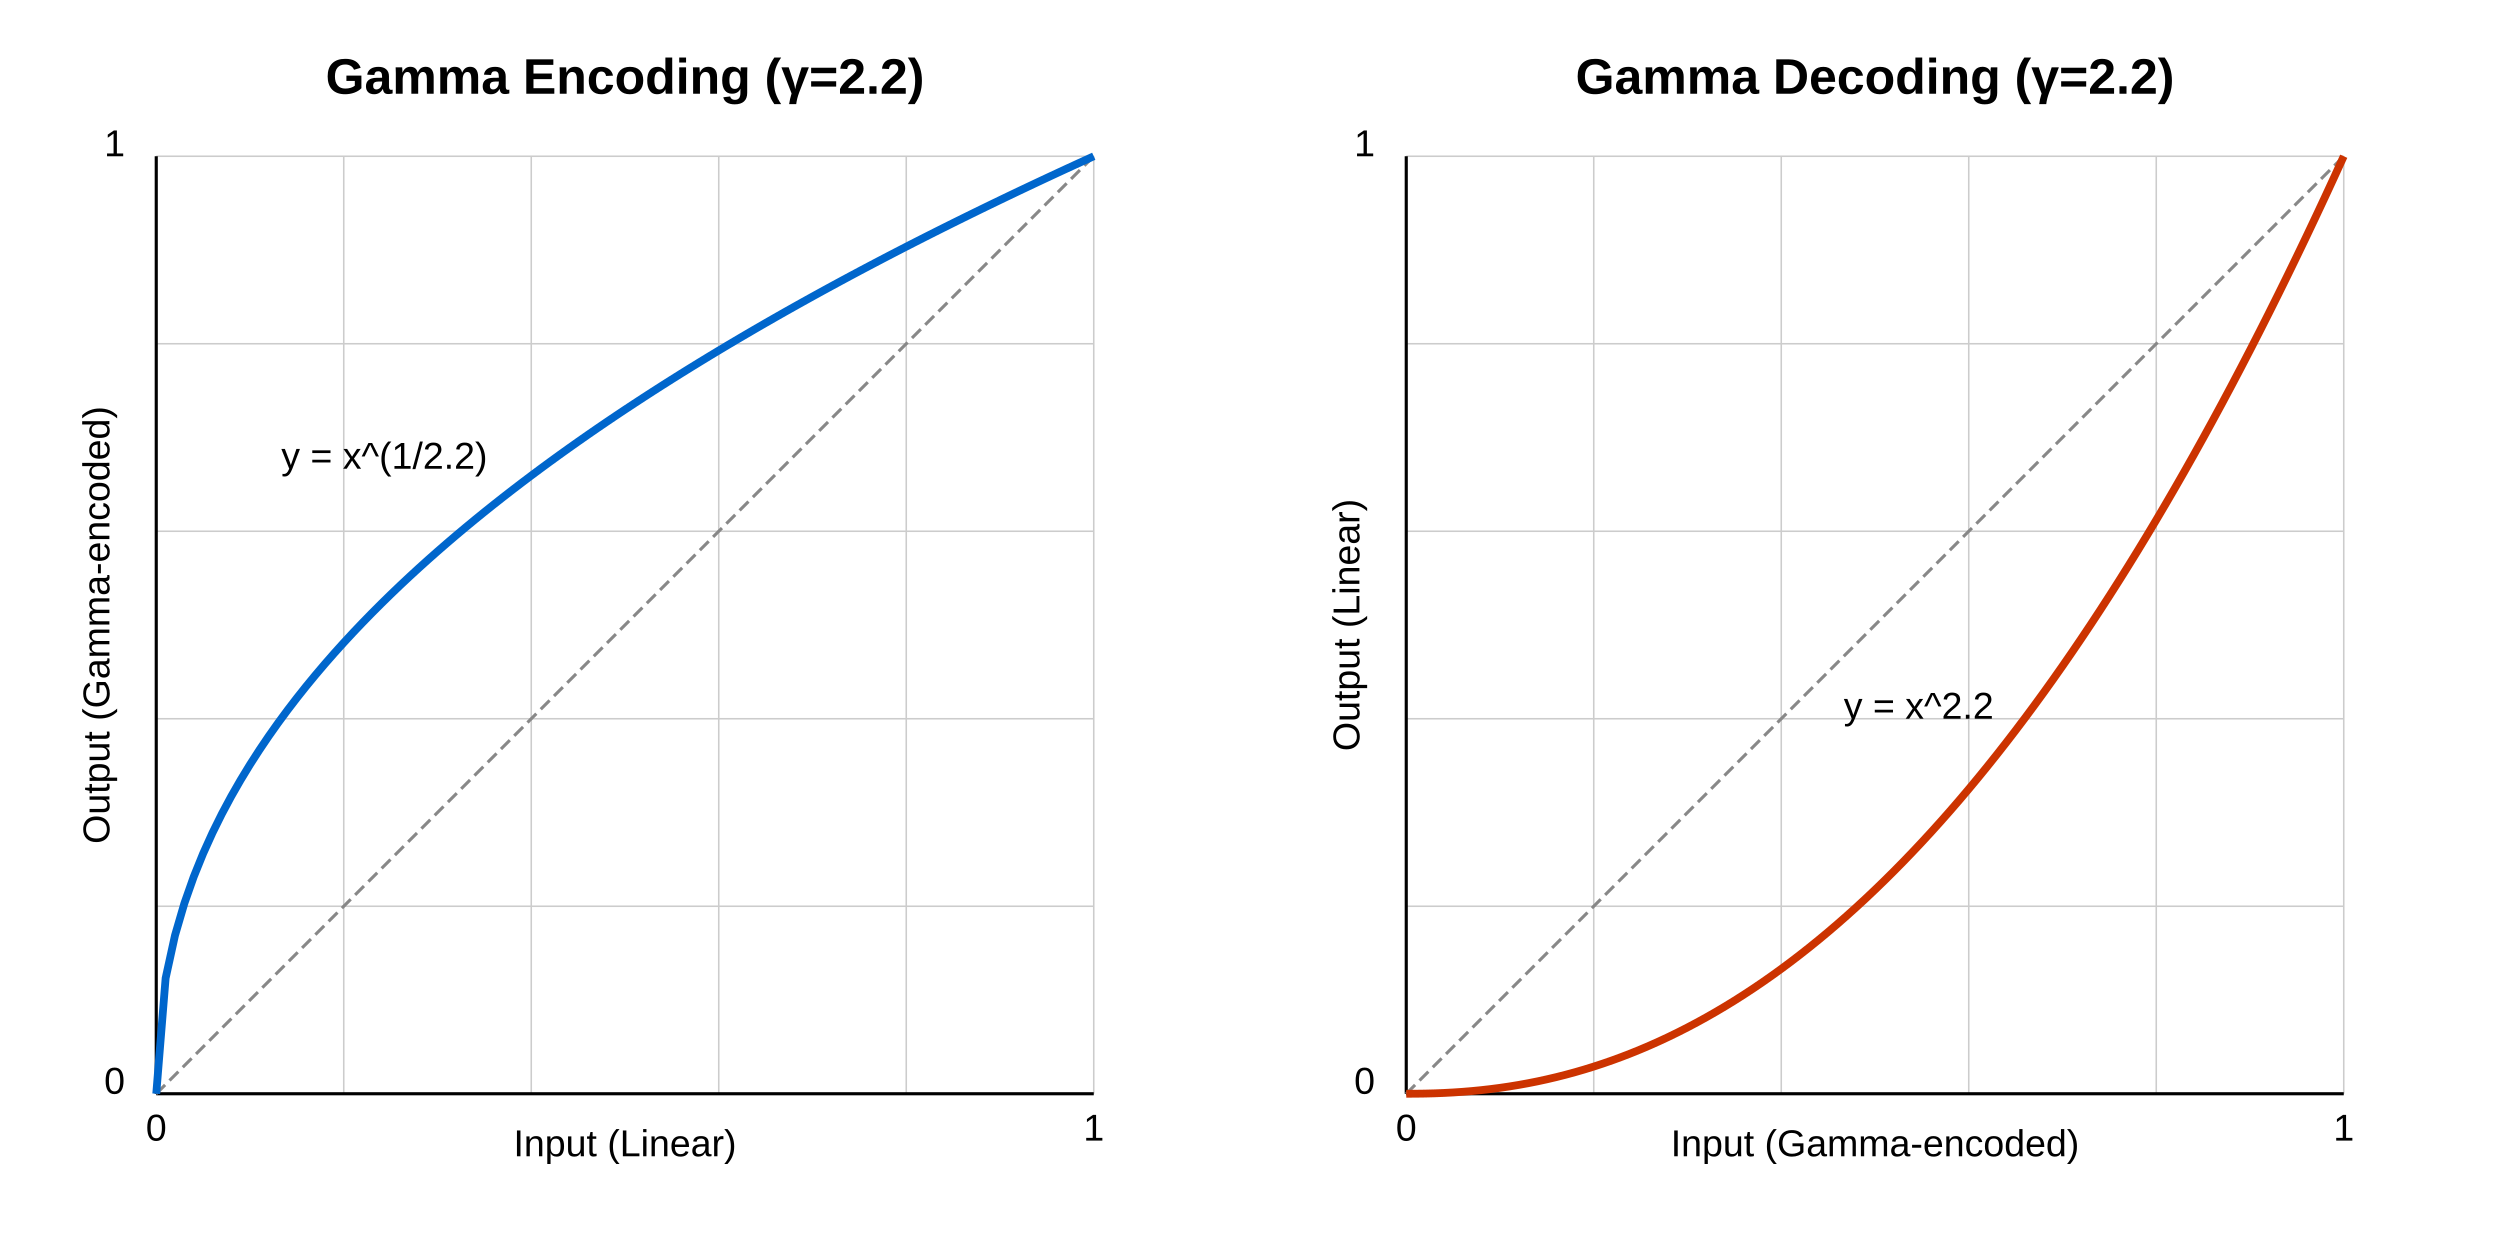
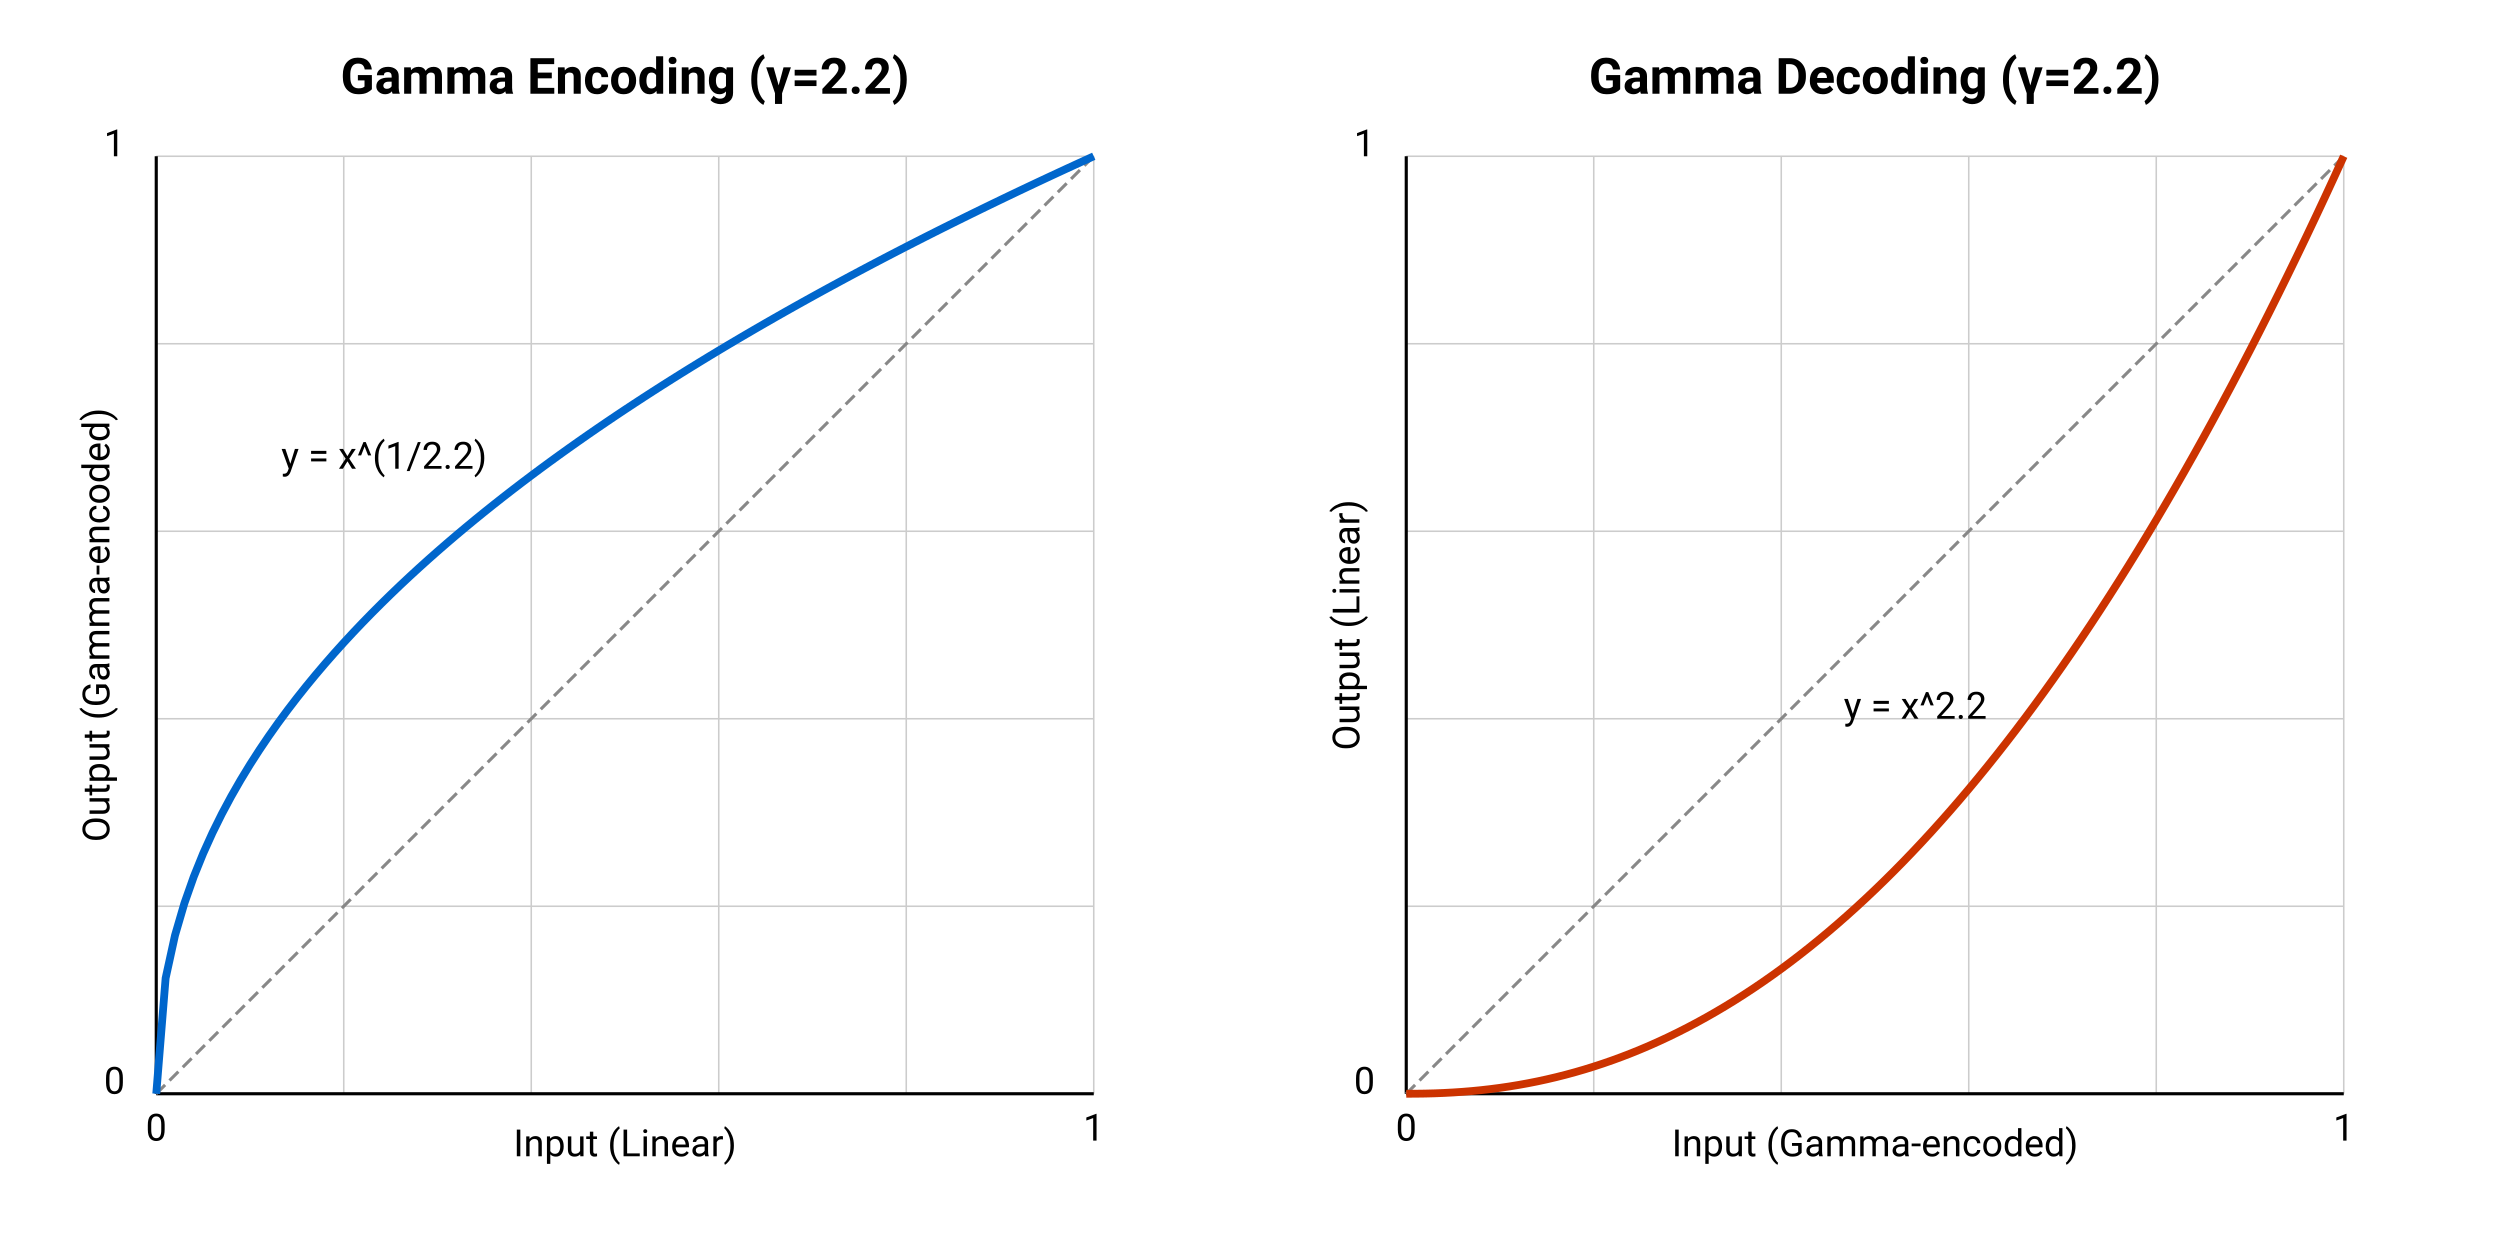
- <svg xmlns="http://www.w3.org/2000/svg" width="100%" height="100%" viewBox="0 0 800 400">
+ <svg xmlns="http://www.w3.org/2000/svg" width="100%" height="100%" viewBox="0 0 800 400" preserveAspectRatio="xMidYMid meet">
  <style>
    .grid { stroke: #ccc; stroke-width: 0.5; }
    .axis { stroke: #000; stroke-width: 1; }
    .curve { fill: none; stroke-width: 2.5; }
    .reference { stroke: #888; stroke-width: 1; stroke-dasharray: 4 2; }
-     .label { font-family: Arial; font-size: 12px; }
-     .title { font-family: Arial; font-size: 16px; font-weight: bold; }
+     .label {
+       font-family: -apple-system, system-ui, BlinkMacSystemFont, Roboto, Arial, sans-serif;
+       font-size: 12px;
+     }
+     .title {
+       font-family: -apple-system, system-ui, BlinkMacSystemFont, Roboto, Arial, sans-serif;
+       font-size: 16px;
+       font-weight: bold;
+     }
  </style>
  <g transform="translate(50, 50)">
    <text x="150" y="-20" class="title" text-anchor="middle">Gamma Encoding (γ=2.2)</text>
    <g class="grid">
      <line x1="0" y1="0" x2="0" y2="300" />
      <line x1="60" y1="0" x2="60" y2="300" />
      <line x1="120" y1="0" x2="120" y2="300" />
      <line x1="180" y1="0" x2="180" y2="300" />
      <line x1="240" y1="0" x2="240" y2="300" />
      <line x1="300" y1="0" x2="300" y2="300" />
      <line x1="0" y1="0" x2="300" y2="0" />
      <line x1="0" y1="60" x2="300" y2="60" />
      <line x1="0" y1="120" x2="300" y2="120" />
      <line x1="0" y1="180" x2="300" y2="180" />
      <line x1="0" y1="240" x2="300" y2="240" />
      <line x1="0" y1="300" x2="300" y2="300" />
    </g>
    <line x1="0" y1="300" x2="300" y2="300" class="axis" />
    <line x1="0" y1="300" x2="0" y2="0" class="axis" />
    <line x1="0" y1="300" x2="300" y2="0" class="reference" />
    <path d="M 0,300 L 0,300 L 3,263.015 L 6,249.317 L 9,239.06 L 12,230.547 L 15,223.132 L 18,216.491 L 21,210.429 L 24,204.824 L 27,199.59 L 30,194.664 L 33,190.001 L 36,185.563 L 39,181.323 L 42,177.257 L 45,173.346 L 48,169.576 L 51,165.932 L 54,162.403 L 57,158.98 L 60,155.653 L 63,152.416 L 66,149.262 L 69,146.185 L 72,143.181 L 75,140.244 L 78,137.37 L 81,134.556 L 84,131.799 L 87,129.094 L 90,126.44 L 93,123.834 L 96,121.273 L 99,118.756 L 102,116.28 L 105,113.843 L 108,111.444 L 111,109.081 L 114,106.753 L 117,104.457 L 120,102.194 L 123,99.961 L 126,97.758 L 129,95.583 L 132,93.436 L 135,91.315 L 138,89.22 L 141,87.149 L 144,85.103 L 147,83.079 L 150,81.078 L 153,79.099 L 156,77.14 L 159,75.202 L 162,73.284 L 165,71.385 L 168,69.505 L 171,67.643 L 174,65.799 L 177,63.972 L 180,62.162 L 183,60.368 L 186,58.591 L 189,56.829 L 192,55.082 L 195,53.35 L 198,51.632 L 201,49.928 L 204,48.239 L 207,46.563 L 210,44.9 L 213,43.249 L 216,41.612 L 219,39.987 L 222,38.374 L 225,36.773 L 228,35.183 L 231,33.605 L 234,32.038 L 237,30.482 L 240,28.936 L 243,27.401 L 246,25.877 L 249,24.362 L 252,22.858 L 255,21.363 L 258,19.878 L 261,18.402 L 264,16.935 L 267,15.477 L 270,14.029 L 273,12.589 L 276,11.157 L 279,9.735 L 282,8.32 L 285,6.914 L 288,5.515 L 291,4.125 L 294,2.742 L 297,1.367 L 300,0" class="curve" stroke="#0066cc" />
    <text x="150" y="320" class="label" text-anchor="middle">Input (Linear)</text>
    <text x="-15" y="150" class="label" text-anchor="middle" transform="rotate(-90, -15, 150)">Output (Gamma-encoded)</text>
    <text x="0" y="315" class="label" text-anchor="middle">0</text>
    <text x="300" y="315" class="label" text-anchor="middle">1</text>
    <text x="-10" y="300" class="label" text-anchor="end">0</text>
    <text x="-10" y="0" class="label" text-anchor="end">1</text>
    <text x="40" y="100" class="label">y = x^(1/2.2)</text>
  </g>
  <g transform="translate(450, 50)">
    <text x="150" y="-20" class="title" text-anchor="middle">Gamma Decoding (γ=2.2)</text>
    <g class="grid">
      <line x1="0" y1="0" x2="0" y2="300" />
      <line x1="60" y1="0" x2="60" y2="300" />
      <line x1="120" y1="0" x2="120" y2="300" />
      <line x1="180" y1="0" x2="180" y2="300" />
      <line x1="240" y1="0" x2="240" y2="300" />
      <line x1="300" y1="0" x2="300" y2="300" />
      <line x1="0" y1="0" x2="300" y2="0" />
      <line x1="0" y1="60" x2="300" y2="60" />
      <line x1="0" y1="120" x2="300" y2="120" />
      <line x1="0" y1="180" x2="300" y2="180" />
      <line x1="0" y1="240" x2="300" y2="240" />
      <line x1="0" y1="300" x2="300" y2="300" />
    </g>
    <line x1="0" y1="300" x2="300" y2="300" class="axis" />
    <line x1="0" y1="300" x2="0" y2="0" class="axis" />
    <line x1="0" y1="300" x2="300" y2="0" class="reference" />
    <path d="M 0,300 L 0,300 L 3,299.988 L 6,299.945 L 9,299.866 L 12,299.748 L 15,299.588 L 18,299.385 L 21,299.136 L 24,298.841 L 27,298.499 L 30,298.107 L 33,297.666 L 36,297.173 L 39,296.629 L 42,296.032 L 45,295.381 L 48,294.677 L 51,293.917 L 54,293.102 L 57,292.231 L 60,291.303 L 63,290.317 L 66,289.274 L 69,288.172 L 72,287.011 L 75,285.79 L 78,284.51 L 81,283.169 L 84,281.767 L 87,280.303 L 90,278.778 L 93,277.19 L 96,275.54 L 99,273.827 L 102,272.05 L 105,270.21 L 108,268.305 L 111,266.336 L 114,264.302 L 117,262.202 L 120,260.037 L 123,257.806 L 126,255.509 L 129,253.145 L 132,250.715 L 135,248.217 L 138,245.651 L 141,243.018 L 144,240.317 L 147,237.547 L 150,234.709 L 153,231.801 L 156,228.825 L 159,225.779 L 162,222.663 L 165,219.477 L 168,216.221 L 171,212.894 L 174,209.497 L 177,206.029 L 180,202.489 L 183,198.878 L 186,195.195 L 189,191.44 L 192,187.613 L 195,183.713 L 198,179.741 L 201,175.696 L 204,171.578 L 207,167.386 L 210,163.121 L 213,158.782 L 216,154.369 L 219,149.882 L 222,145.321 L 225,140.685 L 228,135.975 L 231,131.189 L 234,126.328 L 237,121.392 L 240,116.38 L 243,111.293 L 246,106.13 L 249,100.89 L 252,95.574 L 255,90.182 L 258,84.713 L 261,79.167 L 264,73.544 L 267,67.844 L 270,62.067 L 273,56.212 L 276,50.279 L 279,44.269 L 282,38.18 L 285,32.013 L 288,25.768 L 291,19.444 L 294,13.042 L 297,6.56 L 300,0" class="curve" stroke="#cc3300" />
    <text x="150" y="320" class="label" text-anchor="middle">Input (Gamma-encoded)</text>
    <text x="-15" y="150" class="label" text-anchor="middle" transform="rotate(-90, -15, 150)">Output (Linear)</text>
    <text x="0" y="315" class="label" text-anchor="middle">0</text>
    <text x="300" y="315" class="label" text-anchor="middle">1</text>
    <text x="-10" y="300" class="label" text-anchor="end">0</text>
    <text x="-10" y="0" class="label" text-anchor="end">1</text>
    <text x="140" y="180" class="label">y = x^2.2</text>
  </g>
</svg>
